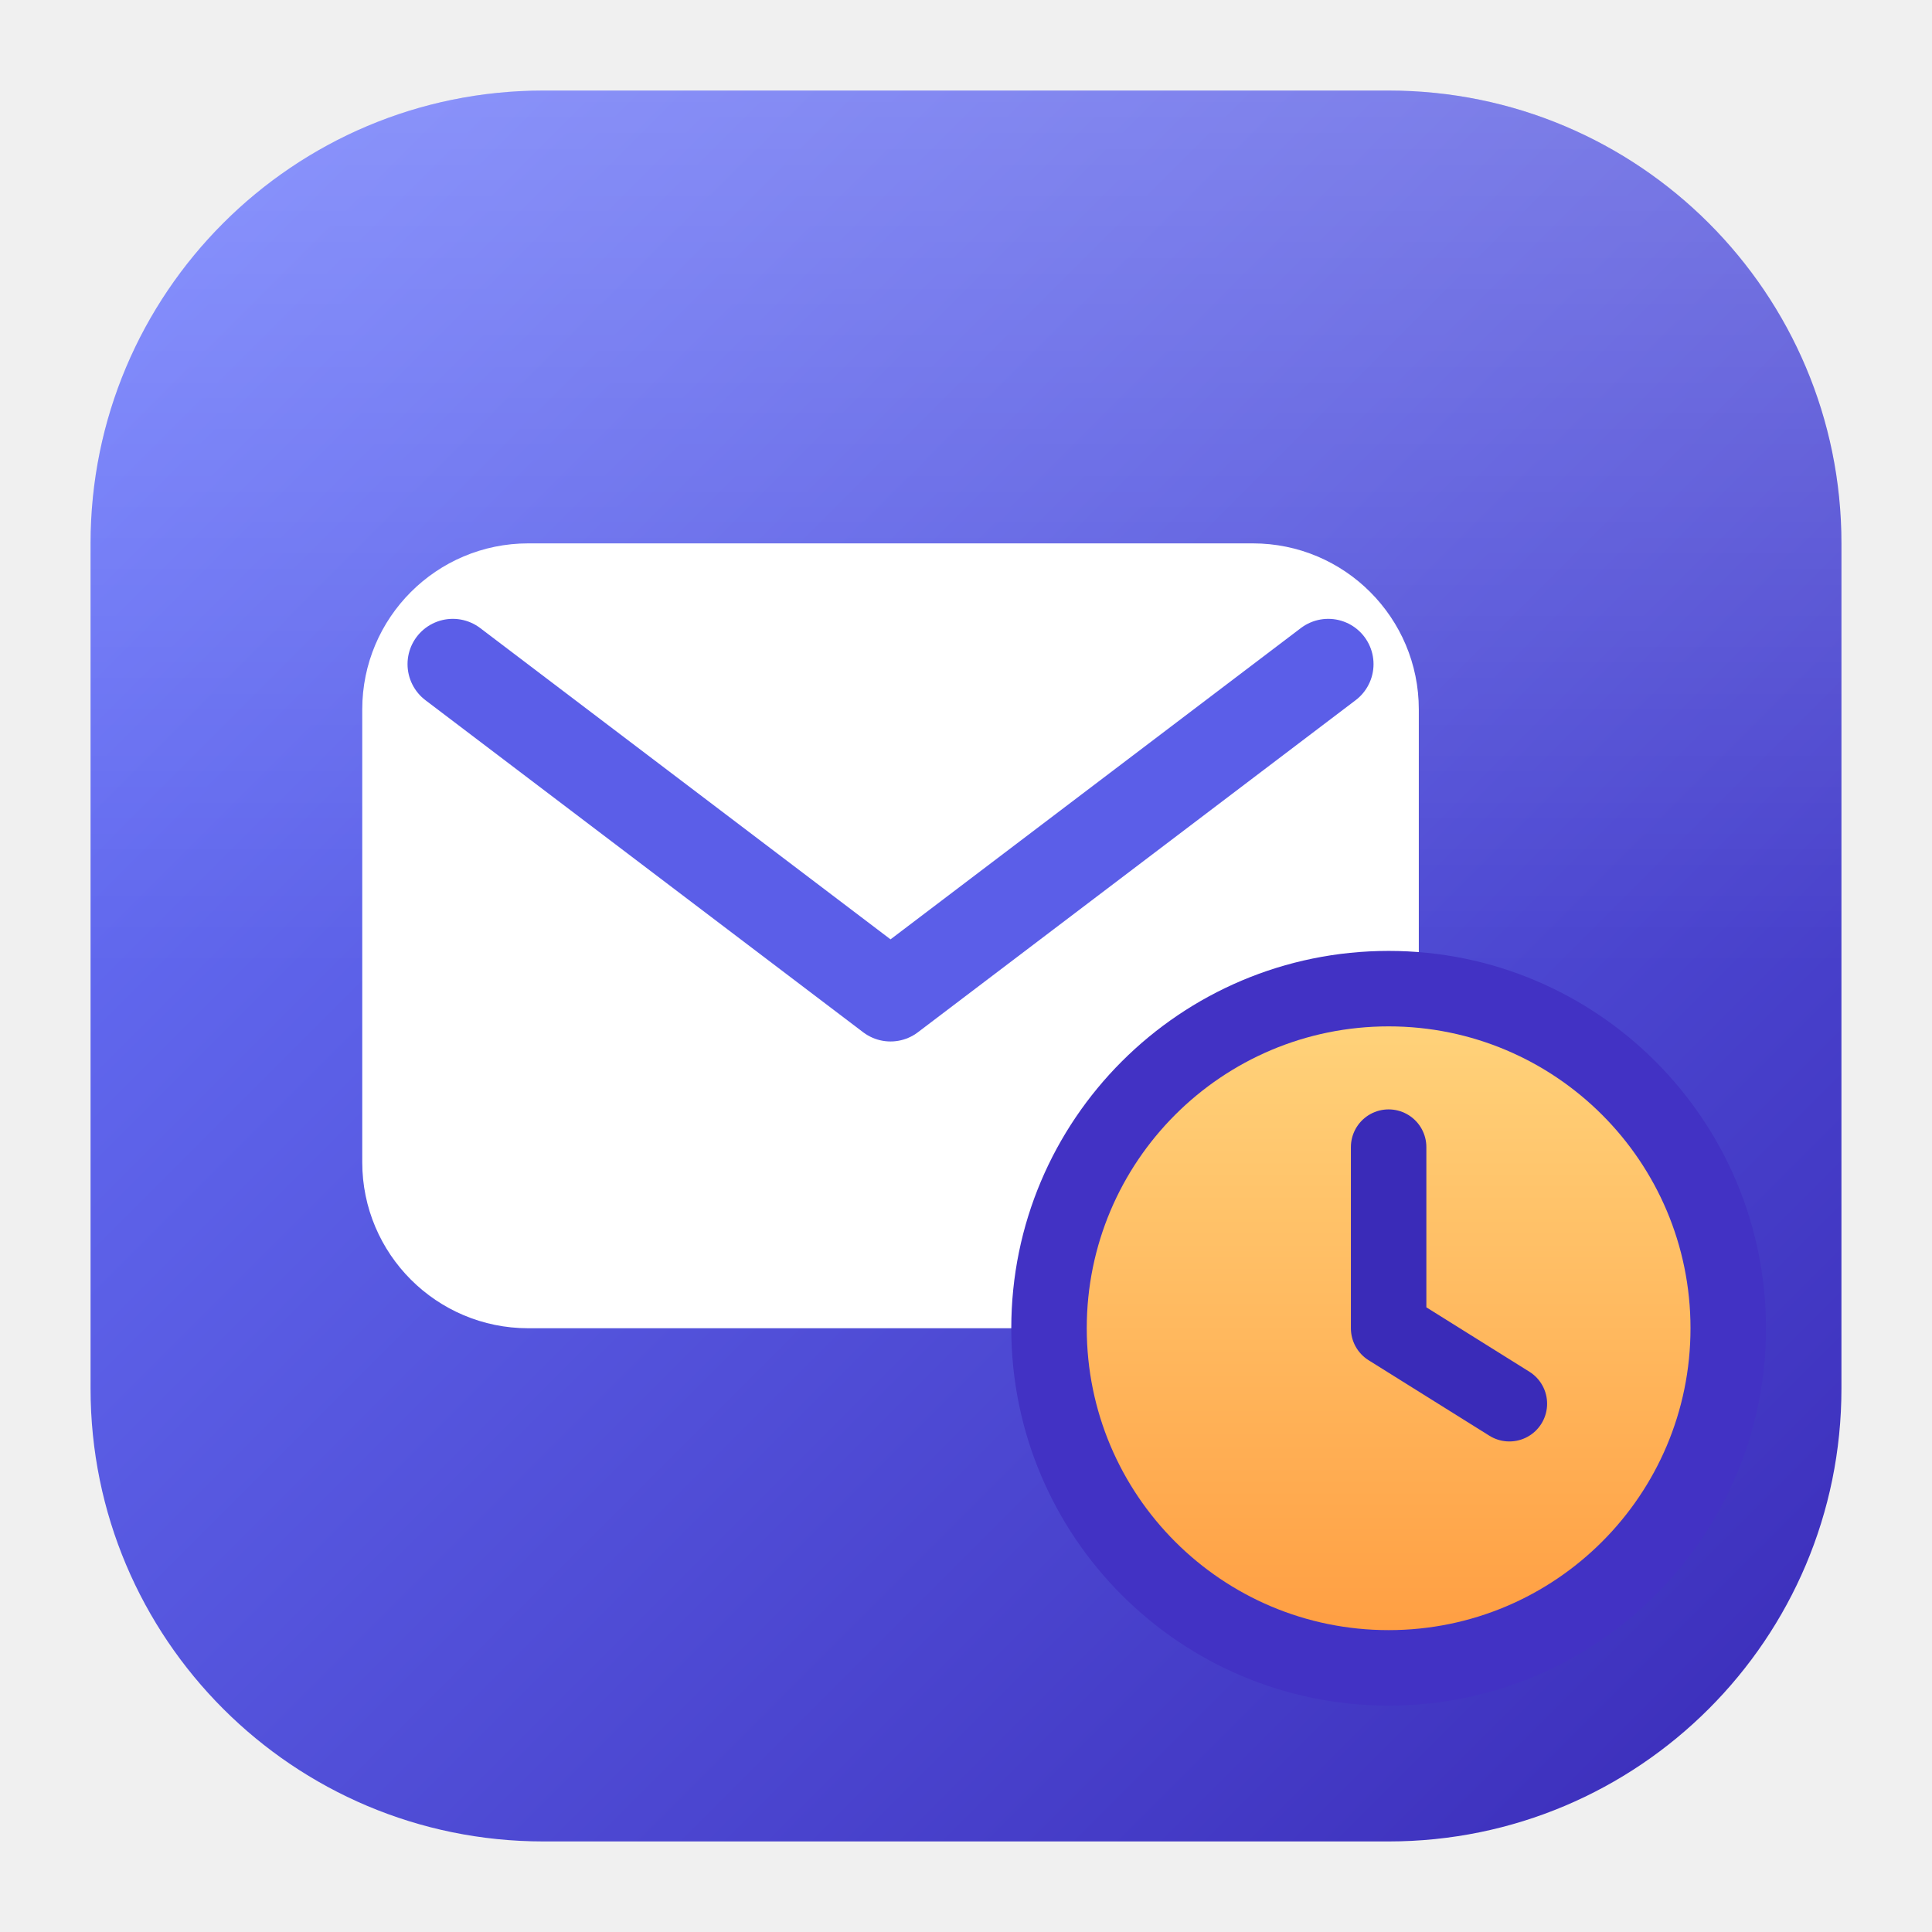
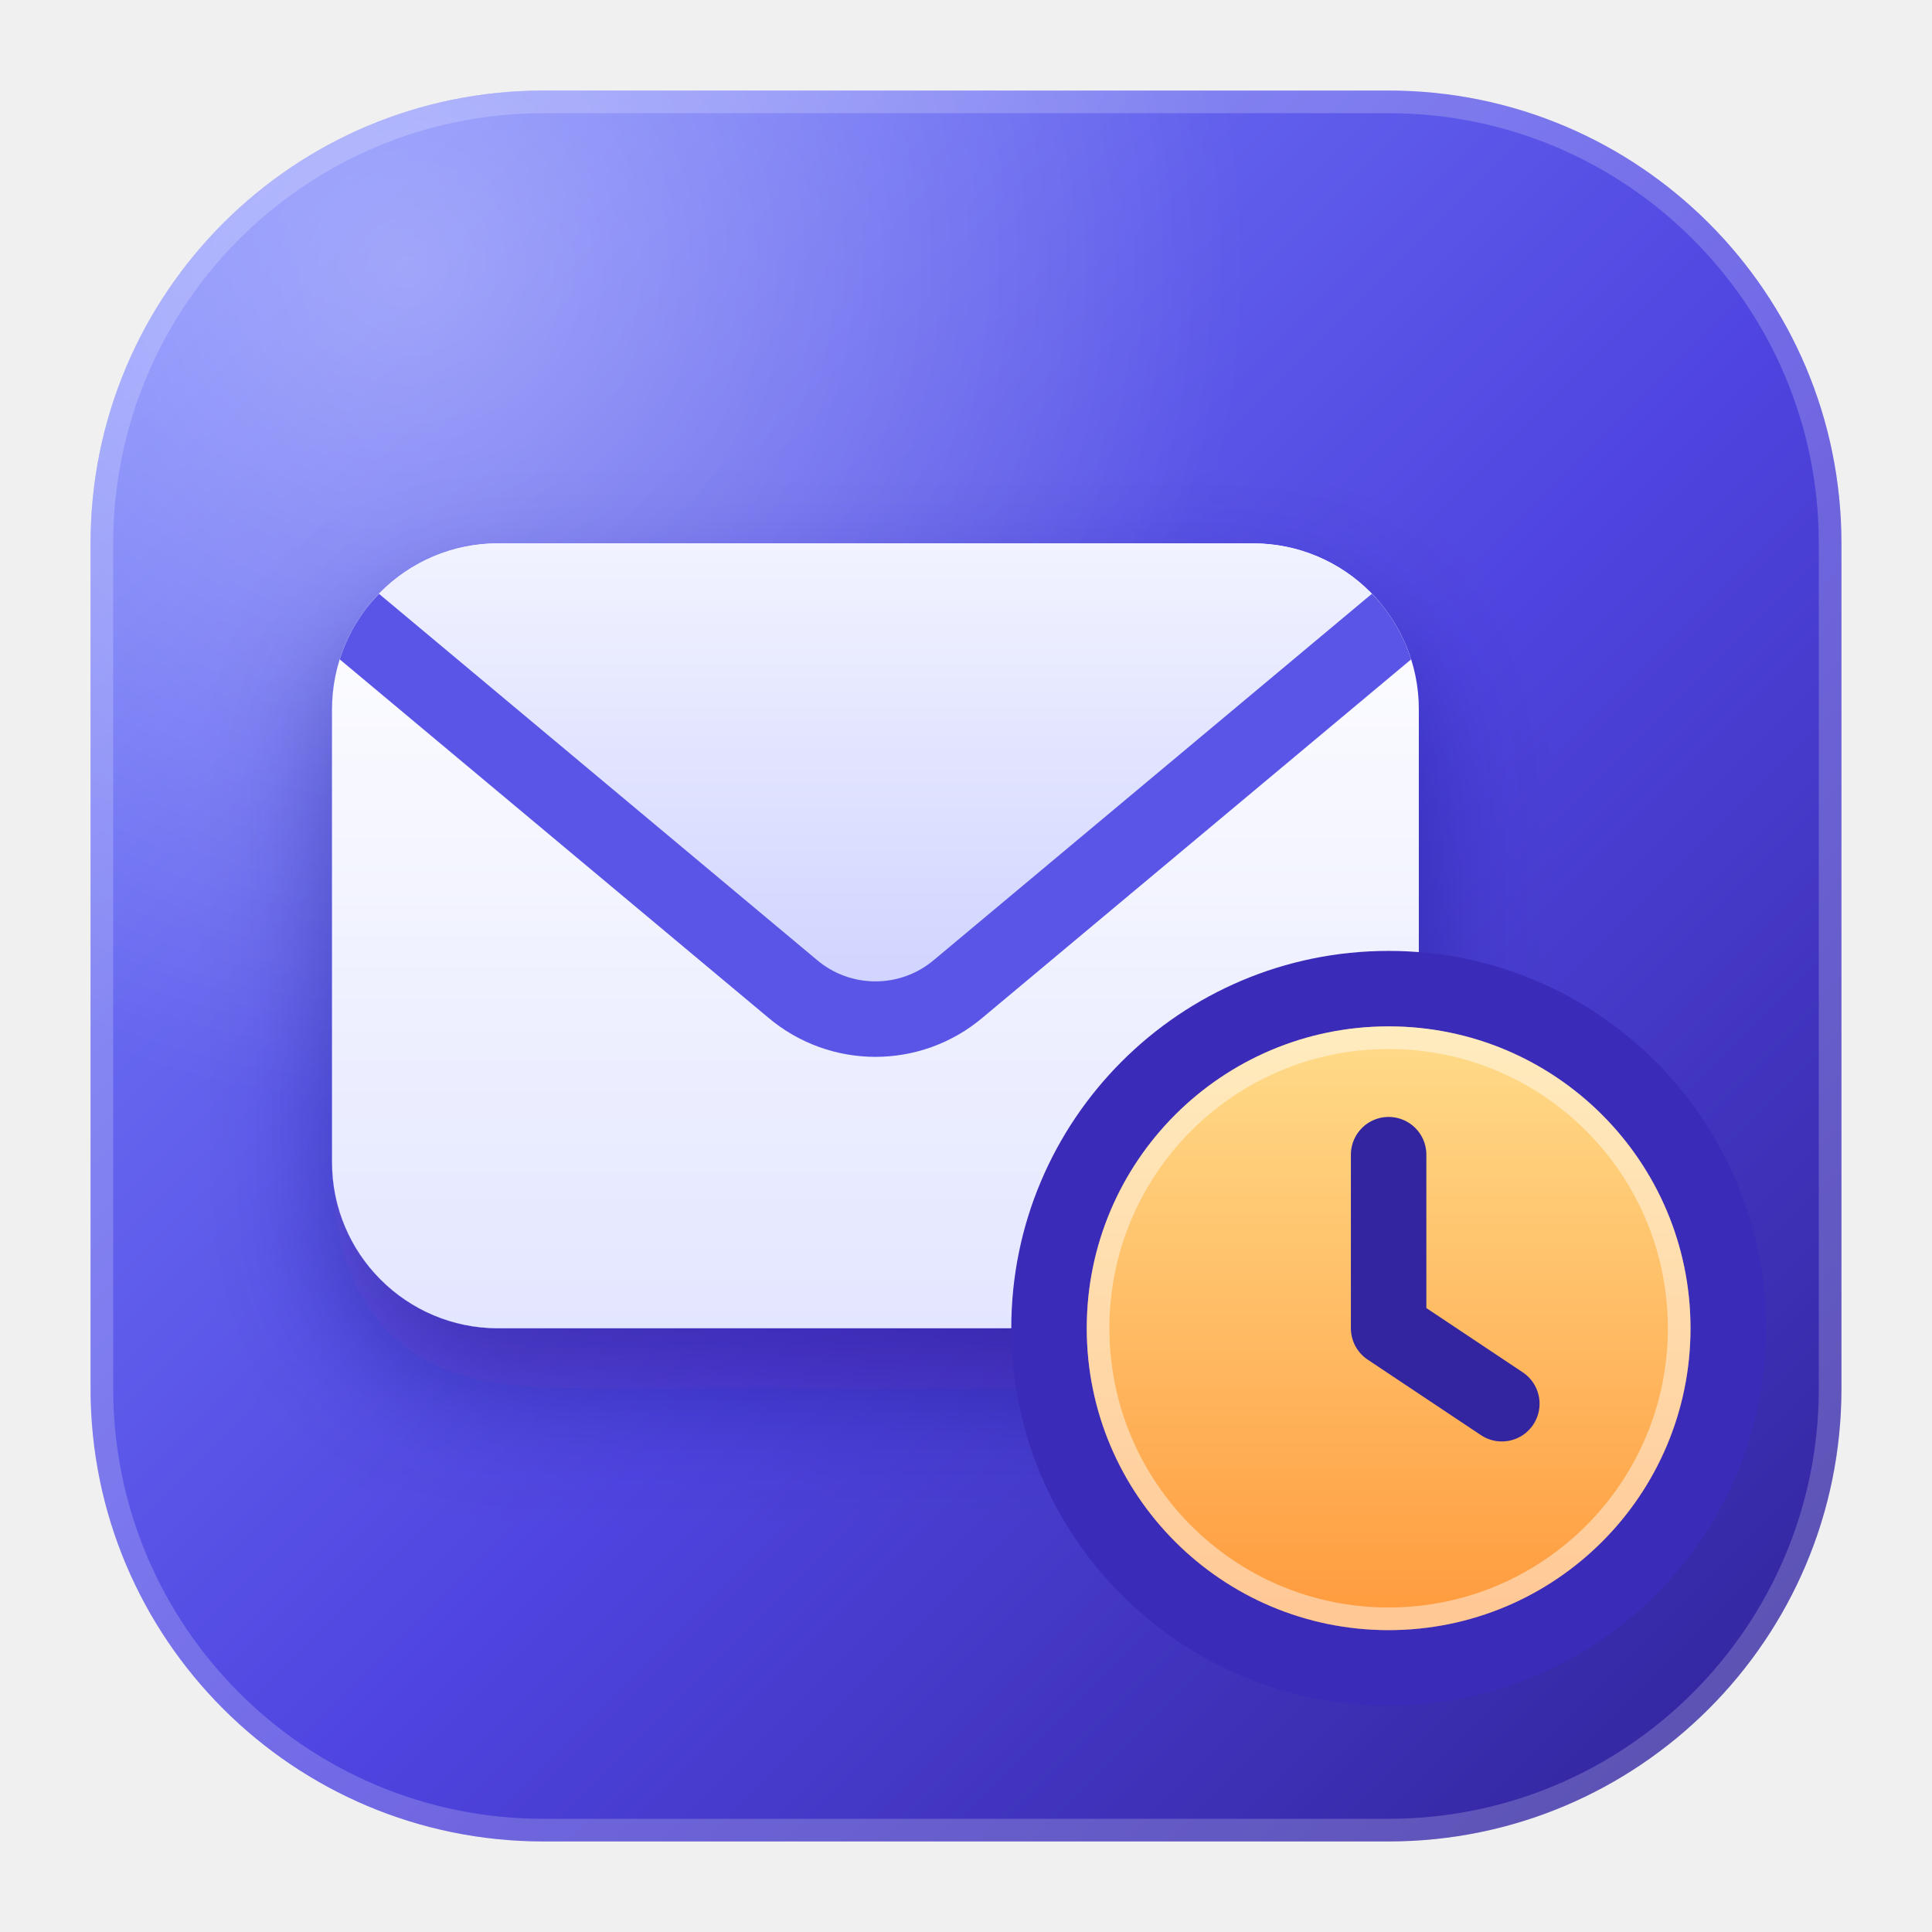
<svg xmlns="http://www.w3.org/2000/svg" viewBox="0 0 128 128" width="128" height="128">
  <defs>
    <linearGradient id="bg" x1="0" y1="0" x2="1" y2="1">
-       <stop offset="0" stop-color="#6d7bff" />
-       <stop offset="1" stop-color="#3a2bb8" />
+       <stop offset="0" stop-color="#7c89ff" />
+       <stop offset=".55" stop-color="#4f44e0" />
+       <stop offset="1" stop-color="#2f2296" />
    </linearGradient>
-     <linearGradient id="sheen" x1="0" y1="0" x2="0" y2="1">
-       <stop offset="0" stop-color="#ffffff" stop-opacity=".22" />
-       <stop offset=".5" stop-color="#ffffff" stop-opacity="0" />
+     <radialGradient id="glow" cx=".18" cy=".1" r=".8">
+       <stop offset="0" stop-color="#ffffff" stop-opacity=".34" />
+       <stop offset=".6" stop-color="#ffffff" stop-opacity="0" />
+     </radialGradient>
+     <linearGradient id="paper" x1="0" y1="0" x2="0" y2="1">
+       <stop offset="0" stop-color="#ffffff" />
+       <stop offset="1" stop-color="#e3e6ff" />
+     </linearGradient>
+     <linearGradient id="flap" x1="0" y1="0" x2="0" y2="1">
+       <stop offset="0" stop-color="#f4f5ff" />
+       <stop offset="1" stop-color="#cfd3ff" />
    </linearGradient>
    <linearGradient id="sun" x1="0" y1="0" x2="0" y2="1">
-       <stop offset="0" stop-color="#ffd27a" />
-       <stop offset="1" stop-color="#ff9f43" />
+       <stop offset="0" stop-color="#ffdc8a" />
+       <stop offset="1" stop-color="#ff9a3d" />
    </linearGradient>
+     <filter id="soft" x="-30%" y="-30%" width="160%" height="170%">
+       <feDropShadow dx="0" dy="4" stdDeviation="4" flood-color="#1a0f6b" flood-opacity=".38" />
+     </filter>
+     <clipPath id="env">
+       <rect x="22" y="36" width="72" height="52" rx="11" />
+     </clipPath>
  </defs>
  <rect x="6" y="6" width="116" height="116" rx="30" fill="url(#bg)" />
-   <rect x="6" y="6" width="116" height="116" rx="30" fill="url(#sheen)" />
-   <rect x="24" y="36" width="70" height="52" rx="11" fill="#ffffff" />
-   <path d="M30 44 L59 66 L88 44" fill="none" stroke="#5b5ee8" stroke-width="6" stroke-linecap="round" stroke-linejoin="round" />
-   <circle cx="92" cy="88" r="25" fill="#4232c4" />
+   <rect x="6" y="6" width="116" height="116" rx="30" fill="url(#glow)" />
+   <rect x="6.75" y="6.75" width="114.5" height="114.5" rx="29.25" fill="none" stroke="#ffffff" stroke-opacity=".2" stroke-width="1.5" />
+   <g filter="url(#soft)">
+     <rect x="22" y="36" width="72" height="52" rx="11" fill="url(#paper)" />
+     <g clip-path="url(#env)">
+       <path d="M18 34 H98 L64 64 a9 9 0 0 1 -12 0 Z" fill="url(#flap)" />
+       <path d="M22 40 L52.5 65.5 a8.5 8.5 0 0 0 11 0 L94 40" fill="none" stroke="#5a55e6" stroke-width="5" stroke-linecap="round" stroke-linejoin="round" />
+     </g>
+   </g>
+   <circle cx="92" cy="88" r="25" fill="#3a2bb8" />
  <circle cx="92" cy="88" r="20" fill="url(#sun)" />
-   <path d="M92 76 V88 L100 93" fill="none" stroke="#3a2bb8" stroke-width="5" stroke-linecap="round" stroke-linejoin="round" />
+   <circle cx="92" cy="88" r="19.25" fill="none" stroke="#ffffff" stroke-opacity=".45" stroke-width="1.5" />
+   <path d="M92 76.5 V88 L99.5 93" fill="none" stroke="#33259f" stroke-width="5" stroke-linecap="round" stroke-linejoin="round" />
</svg>
